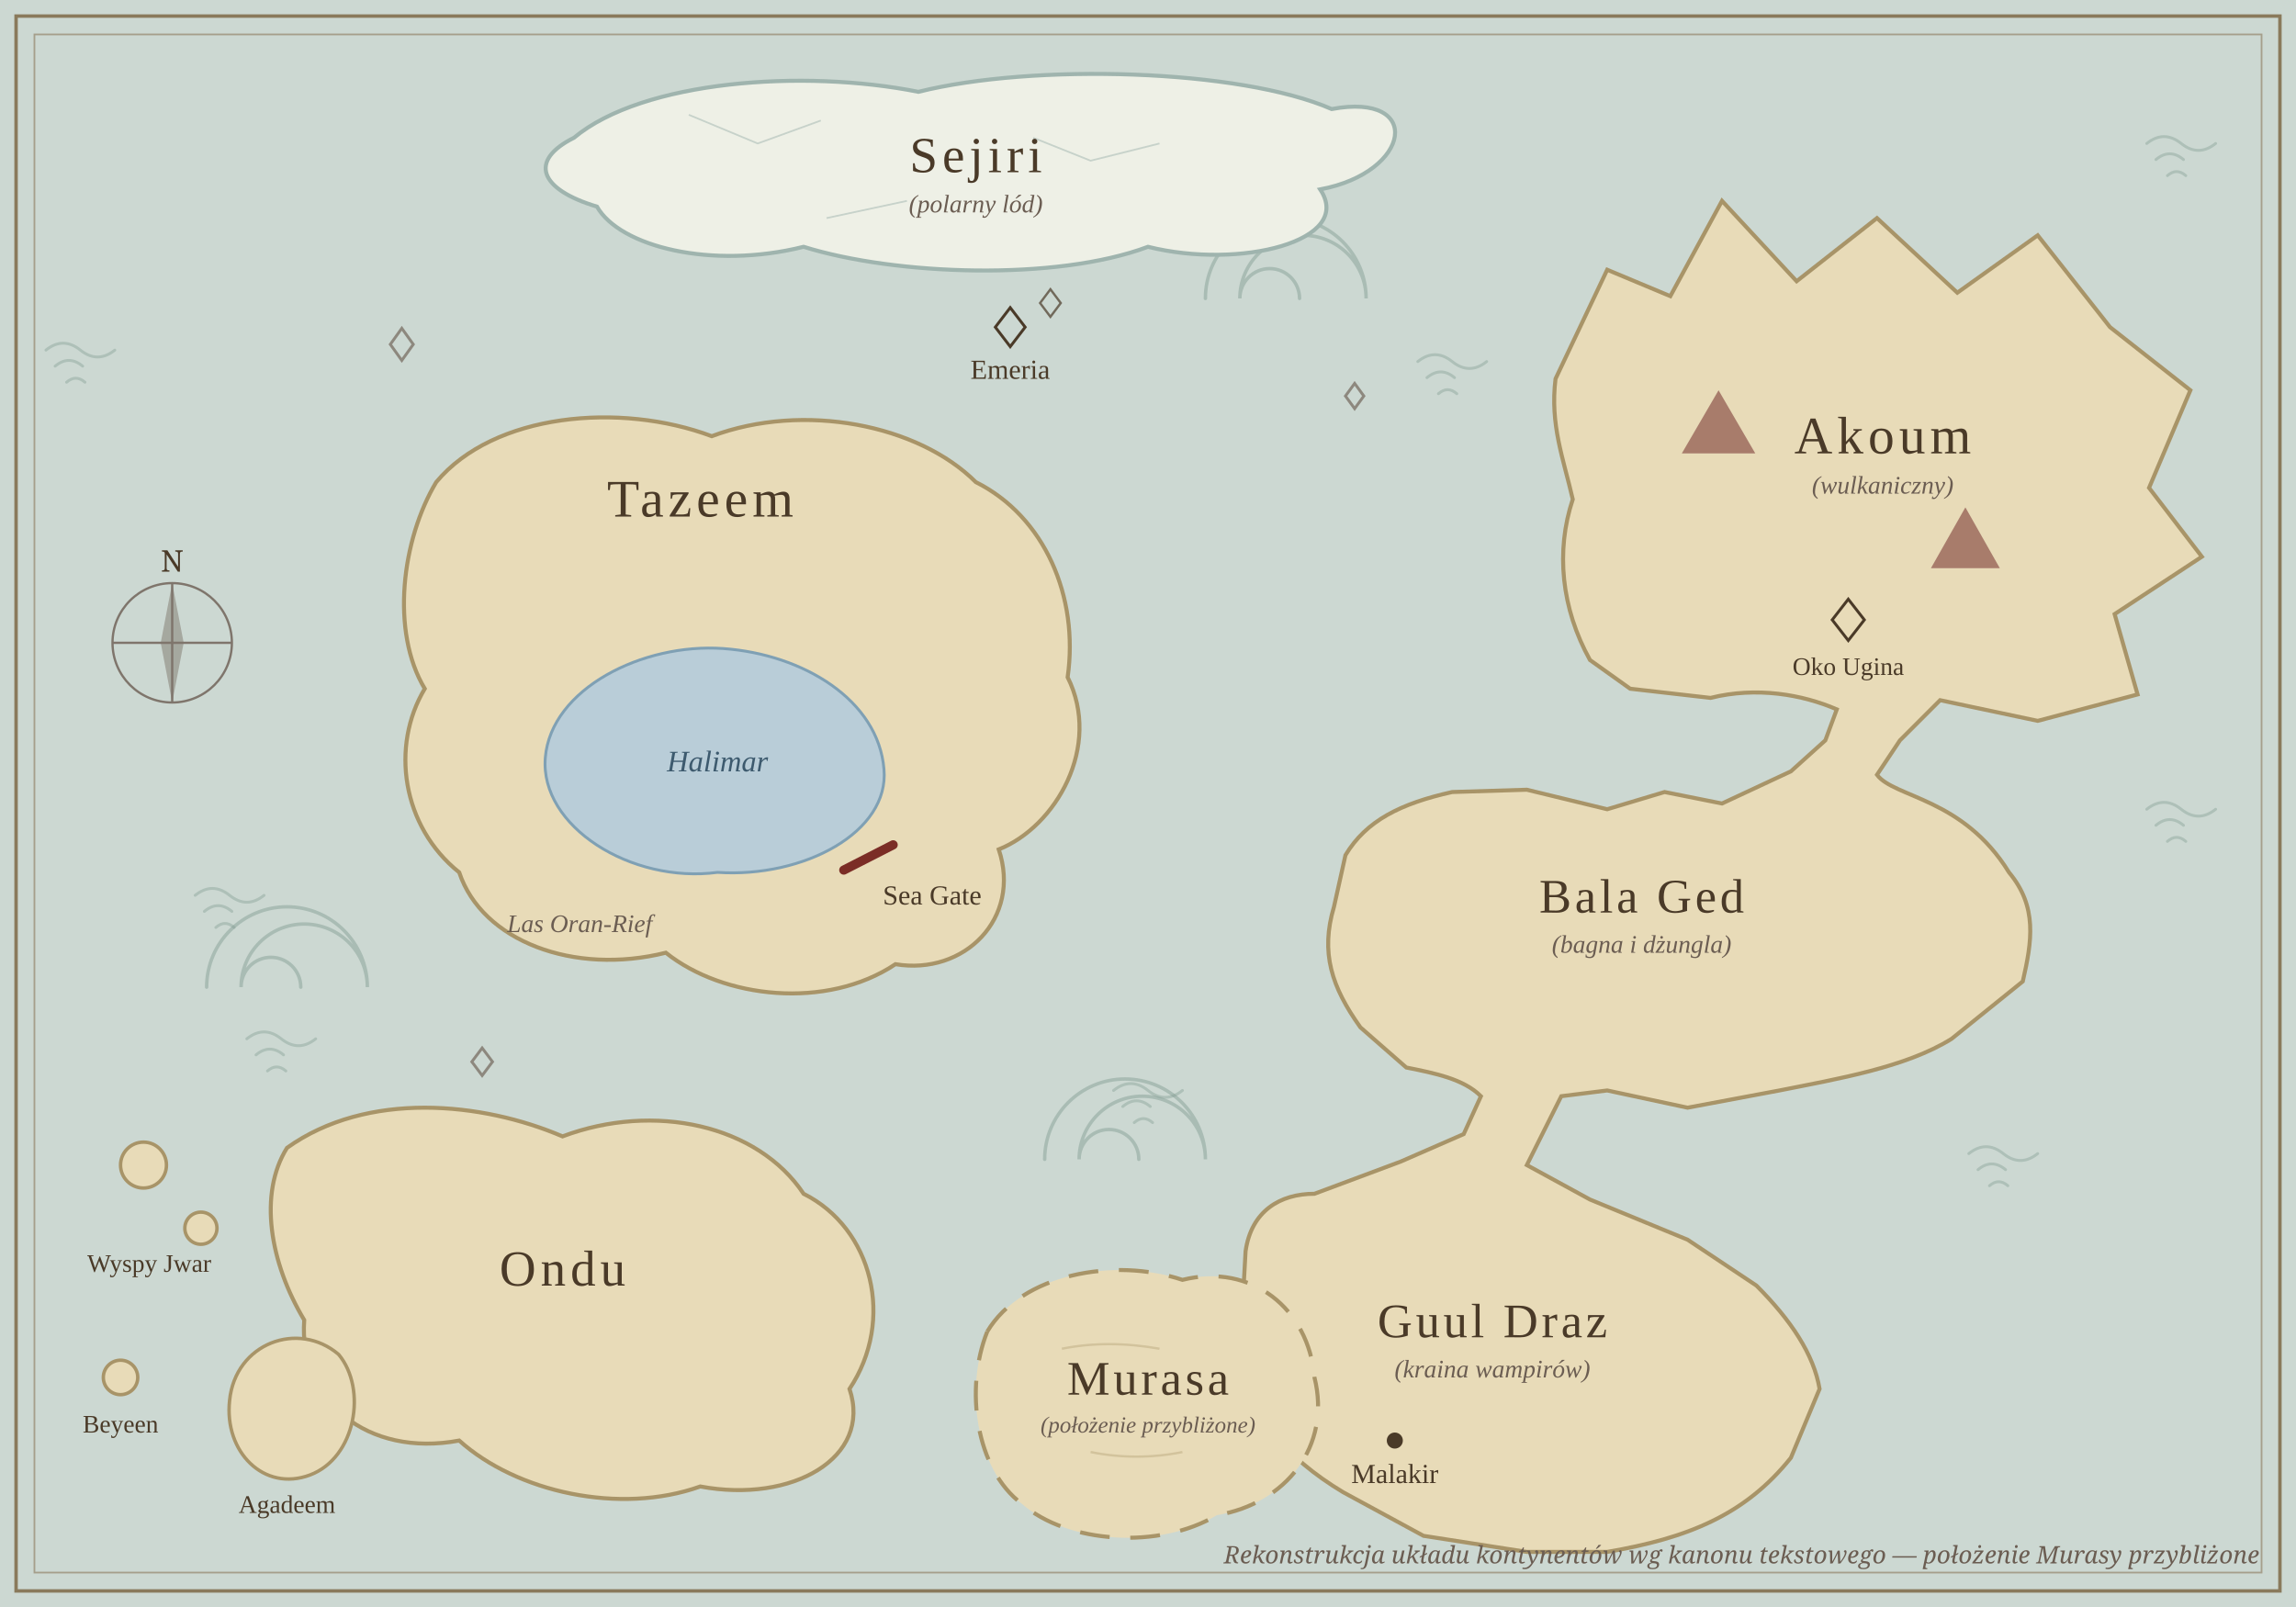
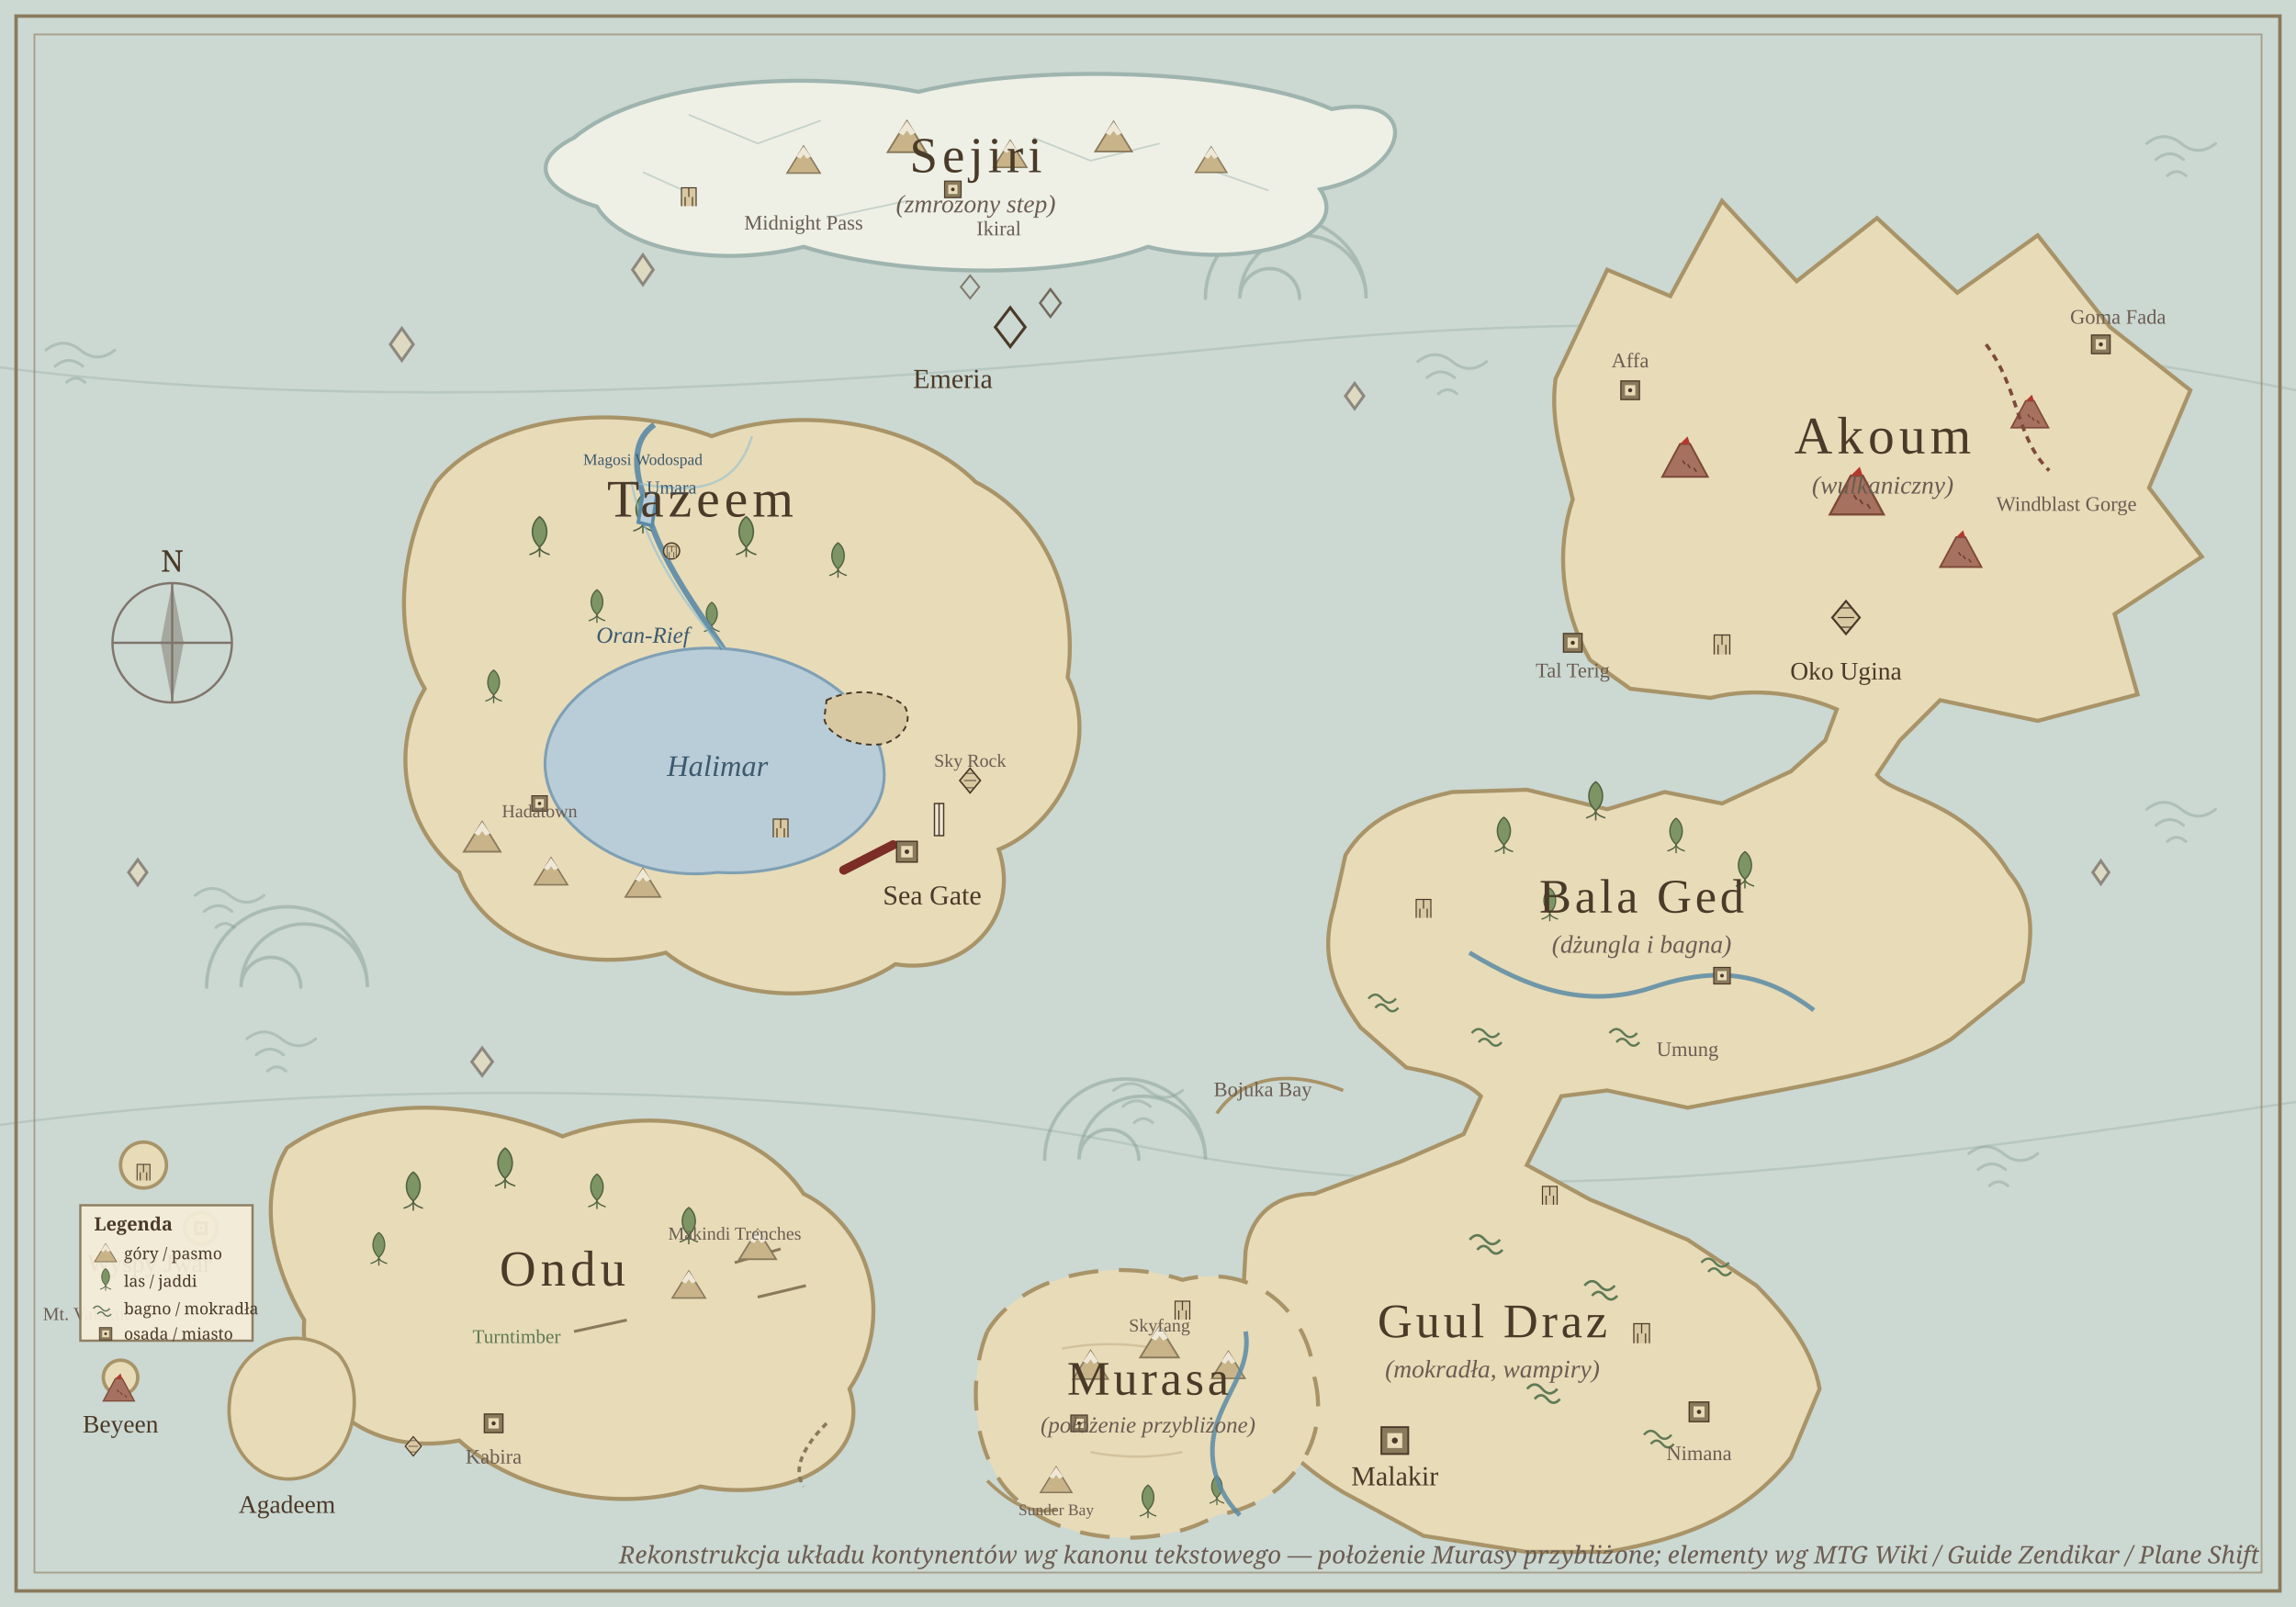
<svg xmlns="http://www.w3.org/2000/svg" viewBox="0 0 2000 1400" width="2000" height="1400">
+   <defs>
+     <g id="gora">
+       <path d="M -16,12 L 0,-14 L 16,12 Z" fill="#c9b48a" stroke="#8a7a5c" stroke-width="1.5" />
+       <path d="M -7,-4 L 0,-14 L 7,-4 L 3,-2 L 0,-6 L -3,-2 Z" fill="#efe8d6" />
+     </g>
+     <g id="wulkan">
+       <path d="M -20,14 L -6,-12 L 2,-12 L 16,14 Z" fill="#a6715e" stroke="#7d4a3a" stroke-width="1.5" />
+       <path d="M -6,-12 L 2,-12 L 0,-18 Z" fill="#b3392e" />
+       <path d="M -2,4 l -2,-3 M 2,7 l -2,-3 M 7,10 l -2,-3" stroke="#5c332a" stroke-width="1.2" opacity="0.8" />
+     </g>
+     <g id="drzewo">
+       <path d="M 0,14 L 0,6 M 0,6 C -9,-2 -6,-14 0,-18 C 6,-14 9,-2 0,6 Z" fill="#7d9464" stroke="#4f6140" stroke-width="1.2" />
+       <path d="M 0,6 C 0,9 -5,11 -8,12 M 0,6 C 0,9 5,11 8,12" stroke="#4f6140" stroke-width="1.2" fill="none" />
+     </g>
+     <g id="bagno">
+       <path d="M -18,0 q 6,-7 12,0 q 6,7 12,0" stroke="#5f7a55" stroke-width="2" fill="none" />
+       <path d="M -12,8 q 5,-6 10,0 q 5,6 10,0" stroke="#5f7a55" stroke-width="2" fill="none" />
+     </g>
+     <g id="miasto">
+       <rect x="-9" y="-9" width="18" height="18" fill="#8a7a5c" stroke="#4a3a28" stroke-width="1.2" />
+       <rect x="-5" y="-5" width="10" height="10" fill="#e8dbb8" />
+       <circle cx="0" cy="0" r="2" fill="#4a3a28" />
+     </g>
+     <g id="ruina">
+       <path d="M -8,12 L -8,-8 L 8,-8 L 8,12" fill="#d8c9a3" stroke="#4a3a28" stroke-width="1.2" />
+       <path d="M -4,12 L -4,2 M 0,-8 L 0,2 M 4,12 L 4,2" stroke="#4a3a28" stroke-width="1.2" />
+     </g>
+     <g id="hedron">
+       <path d="M 0,-12 L 10,0 L 0,12 L -10,0 Z" fill="#d8c9a3" stroke="#4a3a28" stroke-width="1.5" />
+       <path d="M -4,-7 L 4,-7 M -6,0 L 6,0 M -4,7 L 4,7" stroke="#4a3a28" stroke-width="0.8" />
+     </g>
+   </defs>
  <rect x="0" y="0" width="2000" height="1400" fill="#ccd8d2" />
+   <g stroke="#8fa89e" stroke-width="2" fill="none" opacity="0.35">
+     <path d="M 0,980 C 300,940 700,940 1000,1000 C 1300,1060 1600,1020 2000,960" />
+     <path d="M 0,320 C 300,360 700,340 1100,300 C 1500,260 1800,300 2000,340" />
+   </g>
  <g stroke="#8fa89e" stroke-width="2.5" fill="none" opacity="0.5" stroke-linecap="round">
    <path transform="translate(200,780)" d="M -30,0 q 15,-12 30,0 q 15,12 30,0 M -22,14 q 12,-10 24,0 M -12,28 q 8,-7 16,0" />
    <path transform="translate(245,905)" d="M -30,0 q 15,-12 30,0 q 15,12 30,0 M -22,14 q 12,-10 24,0 M -12,28 q 8,-7 16,0" />
    <path transform="translate(1050,185)" d="M -30,0 q 15,-12 30,0 q 15,12 30,0 M -22,14 q 12,-10 24,0 M -12,28 q 8,-7 16,0" />
    <path transform="translate(1265,315)" d="M -30,0 q 15,-12 30,0 q 15,12 30,0 M -22,14 q 12,-10 24,0 M -12,28 q 8,-7 16,0" />
    <path transform="translate(1000,950)" d="M -30,0 q 15,-12 30,0 q 15,12 30,0 M -22,14 q 12,-10 24,0 M -12,28 q 8,-7 16,0" />
    <path transform="translate(1745,1005)" d="M -30,0 q 15,-12 30,0 q 15,12 30,0 M -22,14 q 12,-10 24,0 M -12,28 q 8,-7 16,0" />
    <path transform="translate(1900,705)" d="M -30,0 q 15,-12 30,0 q 15,12 30,0 M -22,14 q 12,-10 24,0 M -12,28 q 8,-7 16,0" />
    <path transform="translate(70,305)" d="M -30,0 q 15,-12 30,0 q 15,12 30,0 M -22,14 q 12,-10 24,0 M -12,28 q 8,-7 16,0" />
    <path transform="translate(1900,125)" d="M -30,0 q 15,-12 30,0 q 15,12 30,0 M -22,14 q 12,-10 24,0 M -12,28 q 8,-7 16,0" />
  </g>
  <g stroke="#7f9a90" stroke-width="3" fill="none" opacity="0.45" stroke-linecap="round">
    <path transform="translate(250,860)" d="M -70,0 A 70 70 0 1 1 70,0 A 55 55 0 1 0 -40,0 A 26 26 0 1 1 12,0" />
    <path transform="translate(1120,260)" d="M -70,0 A 70 70 0 1 1 70,0 A 55 55 0 1 0 -40,0 A 26 26 0 1 1 12,0" />
    <path transform="translate(980,1010)" d="M -70,0 A 70 70 0 1 1 70,0 A 55 55 0 1 0 -40,0 A 26 26 0 1 1 12,0" />
-   </g>
-   <g stroke="#6b5d52" stroke-width="2.5" fill="none" opacity="0.65">
+     <path transform="translate(430,1050)" d="M -60,0 A 60 60 0 1 1 60,0 A 46 46 0 1 0 -34,0 A 22 22 0 1 1 10,0" />
+   </g>
+   <g stroke="#6b5d52" stroke-width="2.5" fill="#e8dbb8" opacity="0.65">
    <path transform="translate(350,300)" d="M 0,-14 L 10,0 L 0,14 L -10,0 Z" />
    <path transform="translate(1180,345)" d="M 0,-11 L 8,0 L 0,11 L -8,0 Z" />
    <path transform="translate(420,925)" d="M 0,-12 L 9,0 L 0,12 L -9,0 Z" />
+     <path transform="translate(560,235)" d="M 0,-13 L 9,0 L 0,13 L -9,0 Z" />
+     <path transform="translate(1830,760)" d="M 0,-10 L 7,0 L 0,10 L -7,0 Z" />
+     <path transform="translate(120,760)" d="M 0,-11 L 8,0 L 0,11 L -8,0 Z" />
  </g>
  <path d="M 500,120 C 560,70 700,60 800,80 C 900,55 1080,60 1160,95 C 1240,80 1230,150 1150,165 C 1180,210 1080,235 1000,215 C 920,245 780,240 700,215 C 620,235 540,215 520,180 C 470,165 460,140 500,120 Z" fill="#eef0e6" stroke="#9fb4ae" stroke-width="3.5" />
  <g stroke="#9fb4ae" stroke-width="1.5" opacity="0.5" fill="none">
    <path d="M 600,100 l 60 25 l 55 -20" />
    <path d="M 900,120 l 50 20 l 60 -15" />
    <path d="M 720,190 l 70 -15" />
-   </g>
+     <path d="M 560,150 l 40 18" />
+     <path d="M 1060,150 l 45 16" />
+   </g>
+   <use href="#gora" transform="translate(700,140) scale(0.9)" />
+   <use href="#gora" transform="translate(790,120) scale(1.05)" />
+   <use href="#gora" transform="translate(880,135) scale(0.9)" />
+   <use href="#gora" transform="translate(970,120) scale(1.0)" />
+   <use href="#gora" transform="translate(1055,140) scale(0.85)" />
+   <use href="#ruina" transform="translate(600,170) scale(0.8)" />
+   <use href="#miasto" transform="translate(830,165) scale(0.8)" />
  <path d="M 1355,330     L 1400,235 L 1455,258 L 1500,175 L 1565,245 L 1635,190 L 1705,255 L 1775,205 L 1838,285 L 1908,340     L 1872,425 L 1918,485 L 1842,535 L 1862,605 L 1775,628     L 1690,610 L 1655,645 L 1635,675     C 1650,695 1710,695 1750,760     C 1775,790 1770,820 1762,855     L 1700,905     C 1660,930 1600,940 1550,950     L 1470,965 L 1400,950 L 1360,955     L 1345,985 L 1330,1015     L 1385,1045 L 1470,1080 L 1530,1120     C 1560,1150 1580,1180 1585,1210     L 1560,1270     C 1520,1320 1470,1340 1400,1352     L 1330,1352 L 1240,1338 L 1170,1300     C 1120,1270 1085,1230 1080,1180     L 1085,1090     C 1090,1055 1115,1040 1145,1040     L 1220,1012 L 1275,988 L 1290,955     C 1275,940 1250,935 1225,930     L 1185,895     C 1160,860 1150,830 1162,790     L 1172,745     C 1190,715 1220,700 1265,690     L 1330,688 L 1400,705 L 1450,690 L 1500,700 L 1560,672     L 1590,645 L 1600,618     C 1570,605 1530,598 1490,608     L 1420,600 L 1385,575     C 1360,530 1355,480 1370,435     C 1362,400 1350,370 1355,330 Z" fill="#e8dbb8" stroke="#a89468" stroke-width="3.5" />
-   <g fill="#9c6b5e" opacity="0.85">
-     <path d="M 1465,395 L 1497,340 L 1529,395 Z" />
-     <path d="M 1682,495 L 1712,442 L 1742,495 Z" />
-   </g>
-   <path d="M 1610,522 L 1624,540 L 1610,558 L 1596,540 Z" fill="#e8dbb8" stroke="#4a3a28" stroke-width="2.5" />
+   <use href="#wulkan" transform="translate(1470,400) scale(1.1)" />
+   <use href="#wulkan" transform="translate(1620,430) scale(1.3)" />
+   <use href="#wulkan" transform="translate(1710,480) scale(1.0)" />
+   <use href="#wulkan" transform="translate(1770,360) scale(0.9)" />
+   <use href="#hedron" transform="translate(1608,538) scale(1.2)" />
+   <path d="M 1730,300 C 1760,340 1755,380 1785,410" stroke="#7d4a3a" stroke-width="3" fill="none" stroke-dasharray="6 5" />
+   <use href="#miasto" transform="translate(1420,340) scale(0.9)" />
+   <use href="#miasto" transform="translate(1830,300) scale(0.9)" />
+   <use href="#miasto" transform="translate(1370,560) scale(0.9)" />
+   <use href="#ruina" transform="translate(1500,560) scale(0.85)" />
+   <path d="M 1280,830 C 1330,860 1380,880 1440,860 C 1500,840 1540,850 1580,880" stroke="#5b8ba6" stroke-width="4" fill="none" opacity="0.85" />
+   <path d="M 1170,950 C 1120,930 1080,940 1060,970" stroke="#a89468" stroke-width="3" fill="none" />
+   <use href="#drzewo" transform="translate(1310,730) scale(1.0)" />
+   <use href="#drzewo" transform="translate(1390,700) scale(1.05)" />
+   <use href="#drzewo" transform="translate(1460,730) scale(0.95)" />
+   <use href="#drzewo" transform="translate(1520,760) scale(1.0)" />
+   <use href="#drzewo" transform="translate(1350,790) scale(0.9)" />
+   <use href="#bagno" transform="translate(1210,870) scale(1.0)" />
+   <use href="#bagno" transform="translate(1300,900) scale(1.0)" />
+   <use href="#bagno" transform="translate(1420,900) scale(1.0)" />
+   <use href="#ruina" transform="translate(1240,790) scale(0.8)" />
+   <use href="#miasto" transform="translate(1500,850) scale(0.8)" />
+   <use href="#bagno" transform="translate(1300,1080) scale(1.1)" />
+   <use href="#bagno" transform="translate(1400,1120) scale(1.1)" />
+   <use href="#bagno" transform="translate(1500,1100) scale(1.0)" />
+   <use href="#bagno" transform="translate(1350,1210) scale(1.1)" />
+   <use href="#bagno" transform="translate(1450,1250) scale(1.0)" />
+   <use href="#bagno" transform="translate(1130,1180) scale(1.0)" />
+   <use href="#miasto" transform="translate(1215,1255) scale(1.3)" />
+   <use href="#miasto" transform="translate(1480,1230) scale(0.95)" />
+   <use href="#ruina" transform="translate(1430,1160) scale(0.85)" />
+   <use href="#ruina" transform="translate(1350,1040) scale(0.8)" />
  <path d="M 380,420 C 430,360 540,350 620,380 C 700,350 800,370 850,420 C 910,450 940,520 930,590 C 960,650 920,720 870,740 C 890,800 840,850 780,840 C 720,880 630,870 580,830 C 500,850 420,820 400,760 C 350,720 340,650 370,600 C 340,550 350,470 380,420 Z" fill="#e8dbb8" stroke="#a89468" stroke-width="3.5" />
  <path d="M 475,660 C 480,600 560,560 630,565 C 700,570 765,610 770,670 C 775,725 700,765 625,760 C 550,770 470,720 475,660 Z" fill="#b9cdd8" stroke="#7fa0b4" stroke-width="2.5" />
+   <use href="#drzewo" transform="translate(470,470) scale(1.1)" />
+   <use href="#drzewo" transform="translate(560,450) scale(1.05)" />
+   <use href="#drzewo" transform="translate(650,470) scale(1.1)" />
+   <use href="#drzewo" transform="translate(730,490) scale(0.95)" />
+   <use href="#drzewo" transform="translate(520,530) scale(0.9)" />
+   <use href="#drzewo" transform="translate(620,540) scale(0.85)" />
+   <use href="#drzewo" transform="translate(430,600) scale(0.9)" />
+   <path d="M 630,565 C 600,520 570,480 560,430 C 550,400 555,380 570,370" stroke="#5b8ba6" stroke-width="5" fill="none" opacity="0.9" />
+   <path d="M 630,565 C 590,520 560,470 550,420 C 600,430 640,430 655,380" stroke="#8fbfd0" stroke-width="2" fill="none" opacity="0.6" />
+   <path d="M 560,430 L 556,455 l 12,3 l 4,-26" stroke="#5b8ba6" stroke-width="3" fill="#b9cdd8" />
+   <circle cx="585" cy="480" r="7" fill="#d8c9a3" stroke="#4a3a28" stroke-width="1.2" />
+   <use href="#ruina" transform="translate(585,480) scale(0.5)" />
  <path d="M 735,758 L 778,736" stroke="#7b2d26" stroke-width="8" stroke-linecap="round" />
+   <use href="#miasto" transform="translate(790,742) scale(1.0)" />
+   <path d="M 818,700 L 818,728 L 814,728 L 814,700 L 822,700 L 822,728 L 818,728 Z" fill="#efe8d6" stroke="#4a3a28" stroke-width="1.2" />
+   <use href="#hedron" transform="translate(845,680) scale(0.9)" />
+   <path d="M 720,610 C 740,600 770,600 788,615 C 795,628 788,642 770,648 C 745,652 720,640 718,626 Z" fill="#d8c9a3" stroke="#4a3a28" stroke-width="1.6" stroke-dasharray="5 4" />
+   <use href="#gora" transform="translate(420,730) scale(1.0)" />
+   <use href="#gora" transform="translate(480,760) scale(0.9)" />
+   <use href="#gora" transform="translate(560,770) scale(0.95)" />
+   <use href="#miasto" transform="translate(470,700) scale(0.75)" />
+   <use href="#ruina" transform="translate(680,720) scale(0.8)" />
  <path d="M 880,268 L 893,285 L 880,302 L 867,285 Z" fill="none" stroke="#4a3a28" stroke-width="2.5" />
  <path d="M 915,252 L 924,264 L 915,276 L 906,264 Z" fill="none" stroke="#4a3a28" stroke-width="2" opacity="0.7" />
+   <path d="M 845,240 L 853,250 L 845,260 L 837,250 Z" fill="none" stroke="#4a3a28" stroke-width="1.6" opacity="0.6" />
  <path d="M 250,1000 C 320,950 420,960 490,990 C 570,960 660,980 700,1040 C 760,1070 780,1150 740,1210 C 760,1270 690,1310 610,1295 C 540,1320 450,1300 400,1255 C 320,1270 260,1220 265,1150 C 235,1100 225,1040 250,1000 Z" fill="#e8dbb8" stroke="#a89468" stroke-width="3.5" />
+   <use href="#drzewo" transform="translate(360,1040) scale(1.05)" />
+   <use href="#drzewo" transform="translate(440,1020) scale(1.1)" />
+   <use href="#drzewo" transform="translate(520,1040) scale(0.95)" />
+   <use href="#drzewo" transform="translate(600,1070) scale(1.0)" />
+   <use href="#drzewo" transform="translate(330,1090) scale(0.9)" />
+   <path d="M 640,1100 l 40 -12 M 660,1130 l 42 -10 M 500,1160 l 46 -10" stroke="#8a7a5c" stroke-width="2.5" fill="none" />
+   <use href="#gora" transform="translate(660,1085) scale(1.0)" />
+   <use href="#gora" transform="translate(600,1120) scale(0.9)" />
+   <use href="#hedron" transform="translate(300,1230) scale(0.8)" />
+   <use href="#hedron" transform="translate(360,1260) scale(0.7)" />
+   <use href="#miasto" transform="translate(430,1240) scale(0.9)" />
  <g fill="#e8dbb8" stroke="#a89468" stroke-width="3">
    <circle cx="125" cy="1015" r="20" />
    <circle cx="175" cy="1070" r="14" />
    <path d="M 200,1220 C 205,1170 260,1150 295,1180 C 320,1210 310,1270 270,1285 C 230,1300 195,1265 200,1220 Z" />
    <circle cx="105" cy="1200" r="15" />
  </g>
-   <circle cx="1215" cy="1255" r="7" fill="#4a3a28" />
+   <use href="#wulkan" transform="translate(105,1210) scale(0.75)" />
+   <use href="#ruina" transform="translate(125,1020) scale(0.7)" />
+   <use href="#miasto" transform="translate(175,1070) scale(0.6)" />
+   <path d="M 720,1240 C 700,1260 690,1280 700,1295" stroke="#8a7a5c" stroke-width="3" fill="none" stroke-dasharray="5 4" />
  <path d="M 860,1160 C 890,1110 970,1095 1030,1115 C 1090,1100 1140,1140 1145,1200 C 1160,1260 1120,1310 1060,1320 C 1010,1350 930,1345 890,1310 C 850,1280 840,1210 860,1160 Z" fill="#e8dbb8" stroke="#a89468" stroke-width="3.5" stroke-dasharray="26 18" />
  <path d="M 925,1175 q 40 -8 85 0 M 950,1265 q 40 8 80 0" stroke="#a89468" stroke-width="2" fill="none" opacity="0.35" />
+   <use href="#gora" transform="translate(950,1190) scale(0.95)" />
+   <use href="#gora" transform="translate(1010,1170) scale(1.05)" />
+   <use href="#gora" transform="translate(1070,1190) scale(0.9)" />
+   <use href="#gora" transform="translate(920,1290) scale(0.85)" />
+   <use href="#drzewo" transform="translate(1000,1310) scale(0.9)" />
+   <use href="#drzewo" transform="translate(1060,1300) scale(0.8)" />
+   <path d="M 1080,1320 C 1060,1300 1050,1270 1060,1240 C 1070,1210 1090,1190 1085,1160" stroke="#5b8ba6" stroke-width="4" fill="none" opacity="0.85" />
+   <path d="M 860,1290 C 880,1310 900,1320 920,1315" stroke="#a89468" stroke-width="3" fill="none" />
+   <use href="#ruina" transform="translate(1030,1140) scale(0.8)" />
+   <use href="#miasto" transform="translate(940,1240) scale(0.8)" />
  <g font-family="Georgia, 'Times New Roman', serif" fill="#4a3a28" text-anchor="middle">
    <text x="850" y="150" font-size="44" letter-spacing="4">Sejiri</text>
-     <text x="850" y="185" font-size="22" font-style="italic" fill="#6b5d52">(polarny lód)</text>
+     <text x="850" y="185" font-size="22" font-style="italic" fill="#6b5d52">(zmrożony step)</text>
+     <text x="700" y="200" font-size="18" fill="#6b5d52">Midnight Pass</text>
+     <text x="870" y="205" font-size="18" fill="#6b5d52">Ikiral</text>
    <text x="1640" y="395" font-size="46" letter-spacing="4">Akoum</text>
    <text x="1640" y="430" font-size="22" font-style="italic" fill="#6b5d52">(wulkaniczny)</text>
-     <text x="1610" y="588" font-size="22" fill="#4a3a28">Oko Ugina</text>
+     <text x="1608" y="592" font-size="22" fill="#4a3a28">Oko Ugina</text>
+     <text x="1800" y="445" font-size="18" fill="#6b5d52">Windblast Gorge</text>
+     <text x="1420" y="320" font-size="18" fill="#6b5d52">Affa</text>
+     <text x="1845" y="282" font-size="18" fill="#6b5d52">Goma Fada</text>
+     <text x="1370" y="590" font-size="18" fill="#6b5d52">Tal Terig</text>
    <text x="1430" y="795" font-size="42" letter-spacing="3">Bala Ged</text>
-     <text x="1430" y="830" font-size="22" font-style="italic" fill="#6b5d52">(bagna i dżungla)</text>
+     <text x="1430" y="830" font-size="22" font-style="italic" fill="#6b5d52">(dżungla i bagna)</text>
+     <text x="1470" y="920" font-size="18" fill="#6b5d52">Umung</text>
+     <text x="1100" y="955" font-size="18" fill="#6b5d52">Bojuka Bay</text>
    <text x="1300" y="1165" font-size="42" letter-spacing="3">Guul Draz</text>
-     <text x="1300" y="1200" font-size="22" font-style="italic" fill="#6b5d52">(kraina wampirów)</text>
-     <text x="1215" y="1292" font-size="24">Malakir</text>
+     <text x="1300" y="1200" font-size="22" font-style="italic" fill="#6b5d52">(mokradła, wampiry)</text>
+     <text x="1215" y="1294" font-size="24">Malakir</text>
+     <text x="1480" y="1272" font-size="18" fill="#6b5d52">Nimana</text>
    <text x="610" y="450" font-size="46" letter-spacing="4">Tazeem</text>
-     <text x="625" y="672" font-size="26" font-style="italic" fill="#3d5a6e">Halimar</text>
+     <text x="560" y="560" font-size="20" font-style="italic" fill="#3d5a6e">Oran-Rief</text>
+     <text x="625" y="676" font-size="26" font-style="italic" fill="#3d5a6e">Halimar</text>
+     <text x="585" y="430" font-size="16" fill="#3d5a6e">Umara</text>
+     <text x="560" y="405" font-size="14" fill="#3d5a6e">Magosi Wodospad</text>
    <text x="812" y="788" font-size="24">Sea Gate</text>
-     <text x="880" y="330" font-size="24">Emeria</text>
-     <text x="505" y="812" font-size="22" font-style="italic" fill="#6b5d52">Las Oran-Rief</text>
+     <text x="845" y="668" font-size="16" fill="#6b5d52">Sky Rock</text>
+     <text x="830" y="338" font-size="24">Emeria</text>
+     <text x="470" y="712" font-size="16" fill="#6b5d52">Hadatown</text>
    <text x="490" y="1120" font-size="44" letter-spacing="4">Ondu</text>
+     <text x="640" y="1080" font-size="16" fill="#6b5d52">Makindi Trenches</text>
+     <text x="450" y="1170" font-size="17" fill="#5f7a55">Turntimber</text>
+     <text x="430" y="1275" font-size="18" fill="#6b5d52">Kabira</text>
    <text x="130" y="1108" font-size="22">Wyspy Jwar</text>
    <text x="250" y="1318" font-size="22">Agadeem</text>
    <text x="105" y="1248" font-size="22">Beyeen</text>
+     <text x="75" y="1150" font-size="16" fill="#6b5d52">Mt. Valakut</text>
    <text x="1000" y="1215" font-size="42" letter-spacing="3">Murasa</text>
    <text x="1000" y="1248" font-size="20" font-style="italic" fill="#6b5d52">(położenie przybliżone)</text>
+     <text x="1010" y="1160" font-size="16" fill="#6b5d52">Skyfang</text>
+     <text x="920" y="1320" font-size="14" fill="#6b5d52">Sunder Bay</text>
+   </g>
+   <g transform="translate(70,1050)" font-family="Georgia, serif" fill="#4a3a28">
+     <rect x="0" y="0" width="150" height="118" fill="#f4ecd8" stroke="#8a7a5c" stroke-width="2" opacity="0.94" />
+     <text x="12" y="22" font-size="16" font-weight="bold" text-anchor="start">Legenda</text>
+     <use href="#gora" transform="translate(22,42) scale(0.6)" />
+     <text x="38" y="47" font-size="14" text-anchor="start">góry / pasmo</text>
+     <use href="#drzewo" transform="translate(22,66) scale(0.6)" />
+     <text x="38" y="71" font-size="14" text-anchor="start">las / jaddi</text>
+     <use href="#bagno" transform="translate(22,90) scale(0.6)" />
+     <text x="38" y="95" font-size="14" text-anchor="start">bagno / mokradła</text>
+     <use href="#miasto" transform="translate(22,112) scale(0.6)" />
+     <text x="38" y="117" font-size="14" text-anchor="start">osada / miasto</text>
  </g>
  <g stroke="#6b5d52" fill="none" opacity="0.8">
    <circle cx="150" cy="560" r="52" stroke-width="2" />
    <path d="M 150,508 L 150,612 M 98,560 L 202,560" stroke-width="2" />
    <path d="M 150,508 L 160,560 L 150,612 L 140,560 Z" fill="#6b5d52" stroke="none" opacity="0.5" />
  </g>
  <text x="150" y="498" font-family="Georgia, serif" font-size="26" fill="#4a3a28" text-anchor="middle">N</text>
  <rect x="14" y="14" width="1972" height="1372" fill="none" stroke="#8a7a5c" stroke-width="3" />
  <rect x="30" y="30" width="1940" height="1340" fill="none" stroke="#8a7a5c" stroke-width="1.5" opacity="0.6" />
-   <text x="1968" y="1362" font-family="Georgia, serif" font-size="21" font-style="italic" fill="#6b5d52" text-anchor="end">Rekonstrukcja układu kontynentów wg kanonu tekstowego — położenie Murasy przybliżone</text>
+   <text x="1968" y="1362" font-family="Georgia, serif" font-size="21" font-style="italic" fill="#6b5d52" text-anchor="end">Rekonstrukcja układu kontynentów wg kanonu tekstowego — położenie Murasy przybliżone; elementy wg MTG Wiki / Guide Zendikar / Plane Shift</text>
</svg>
